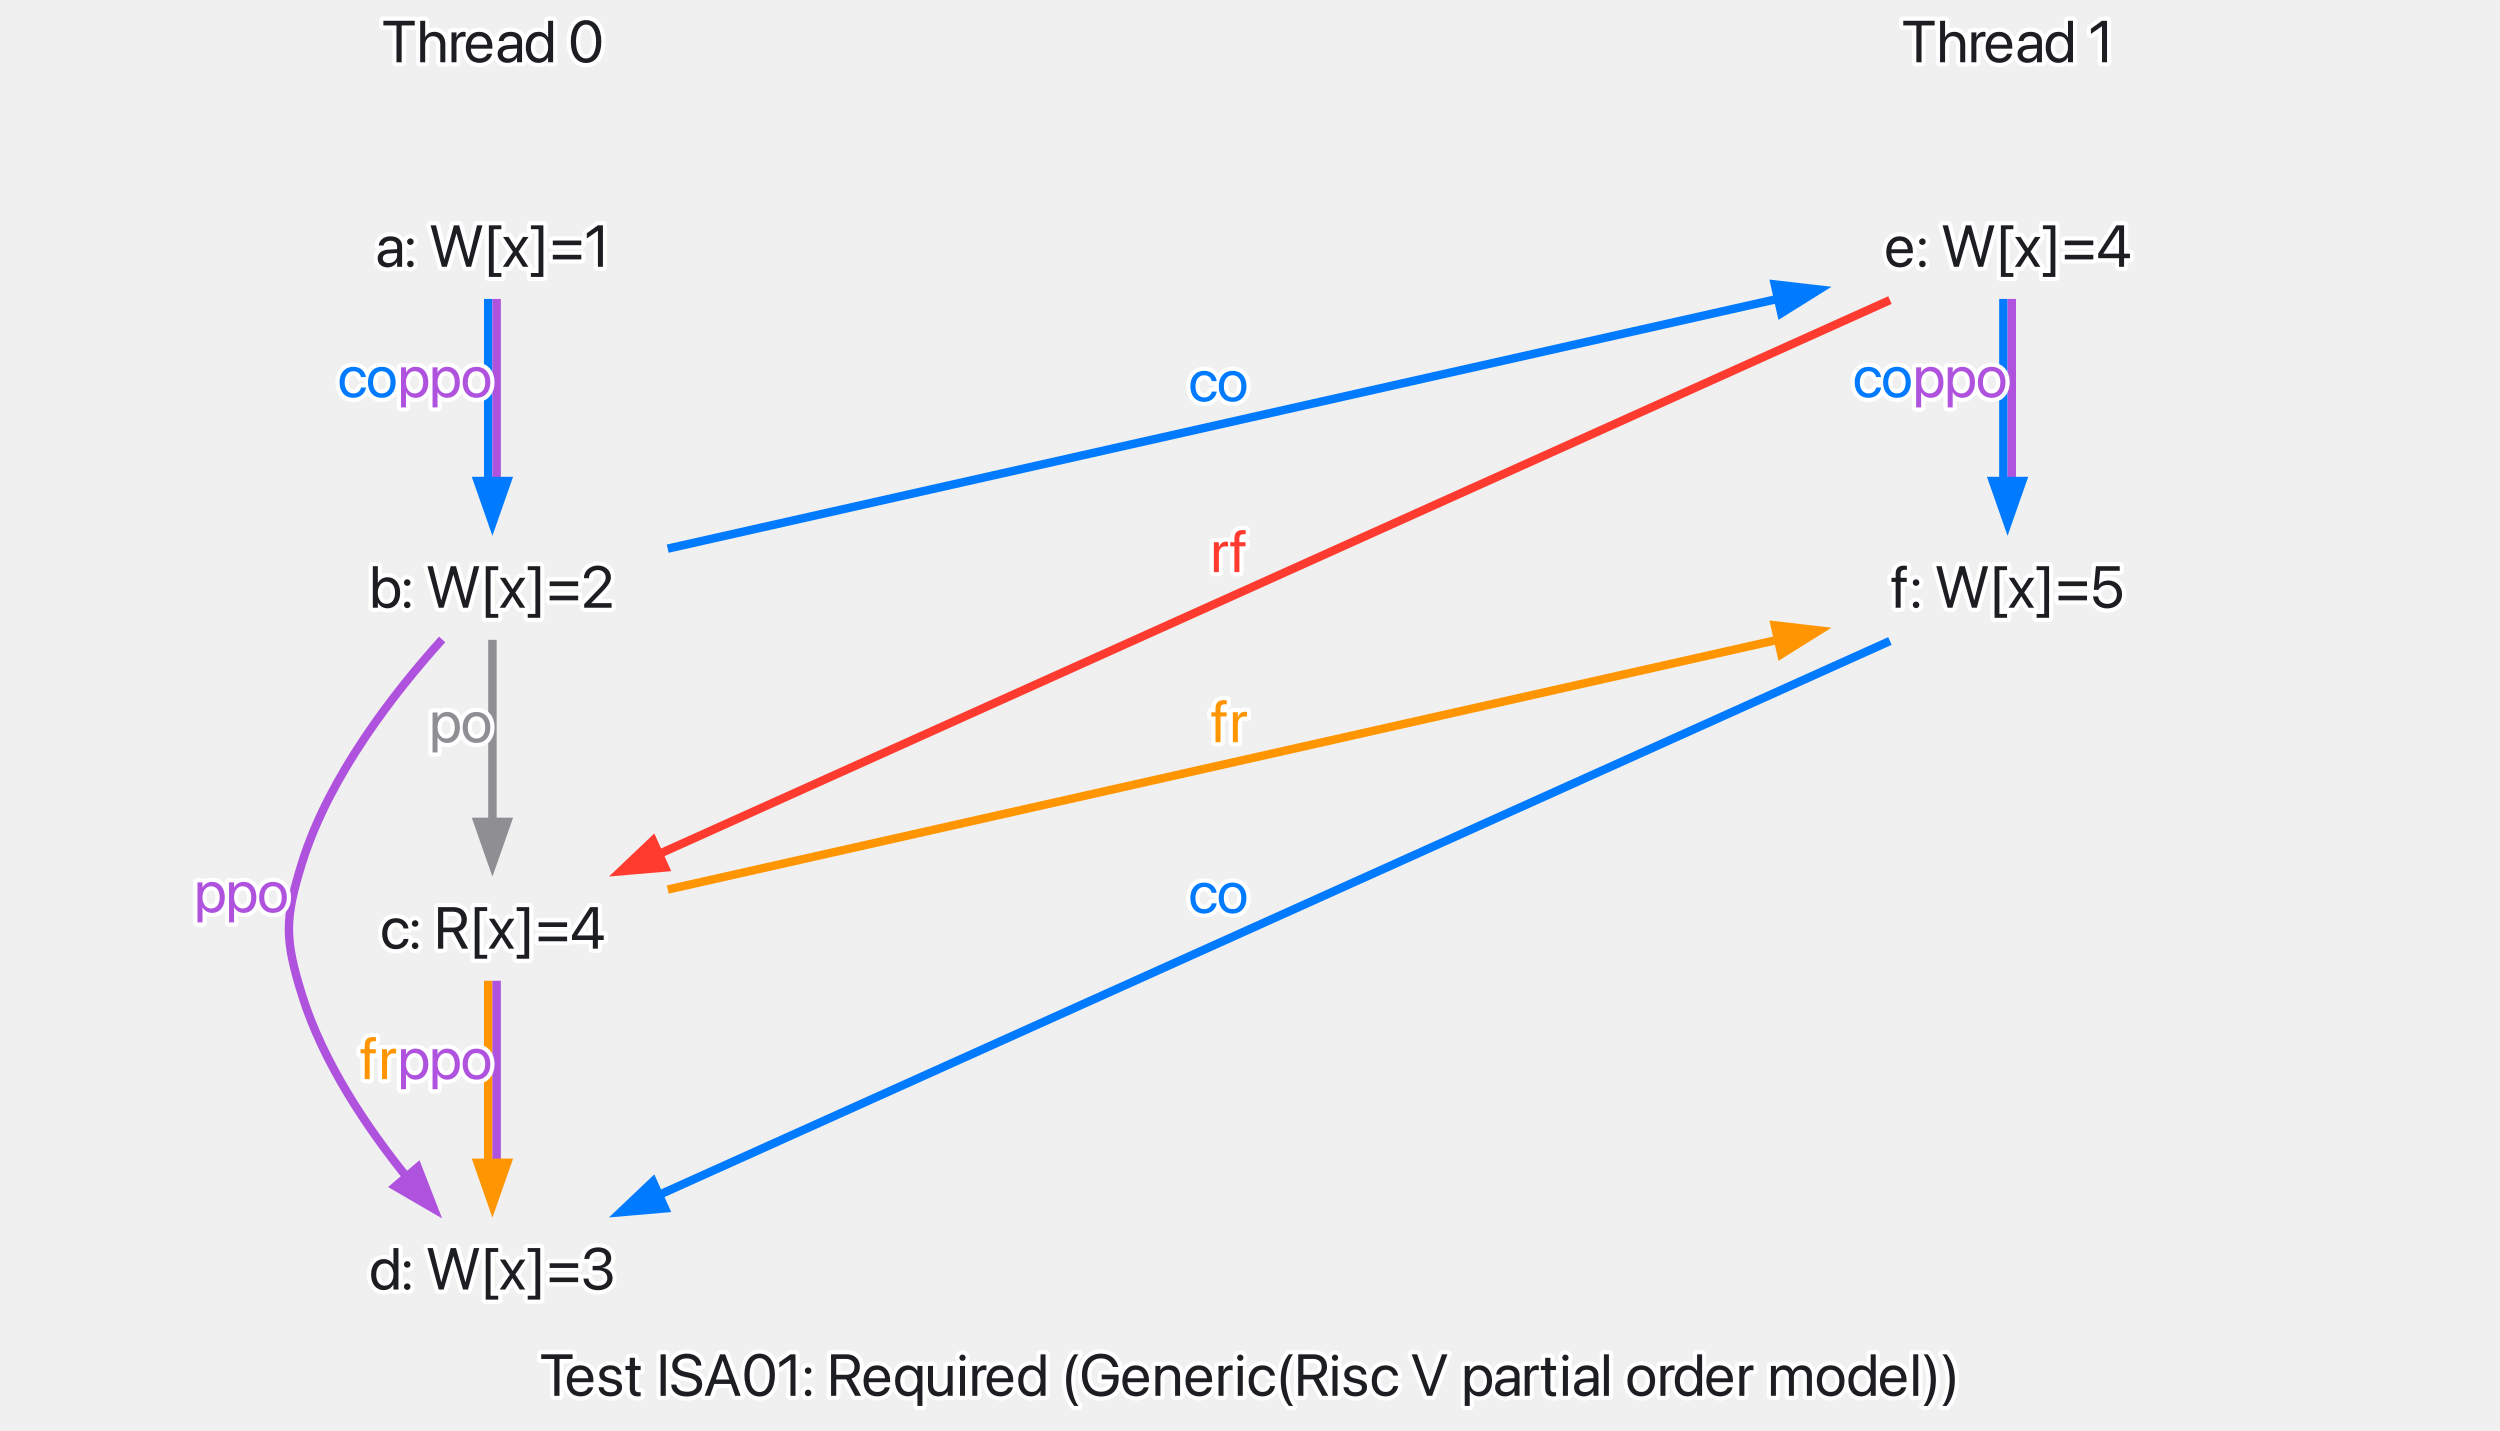
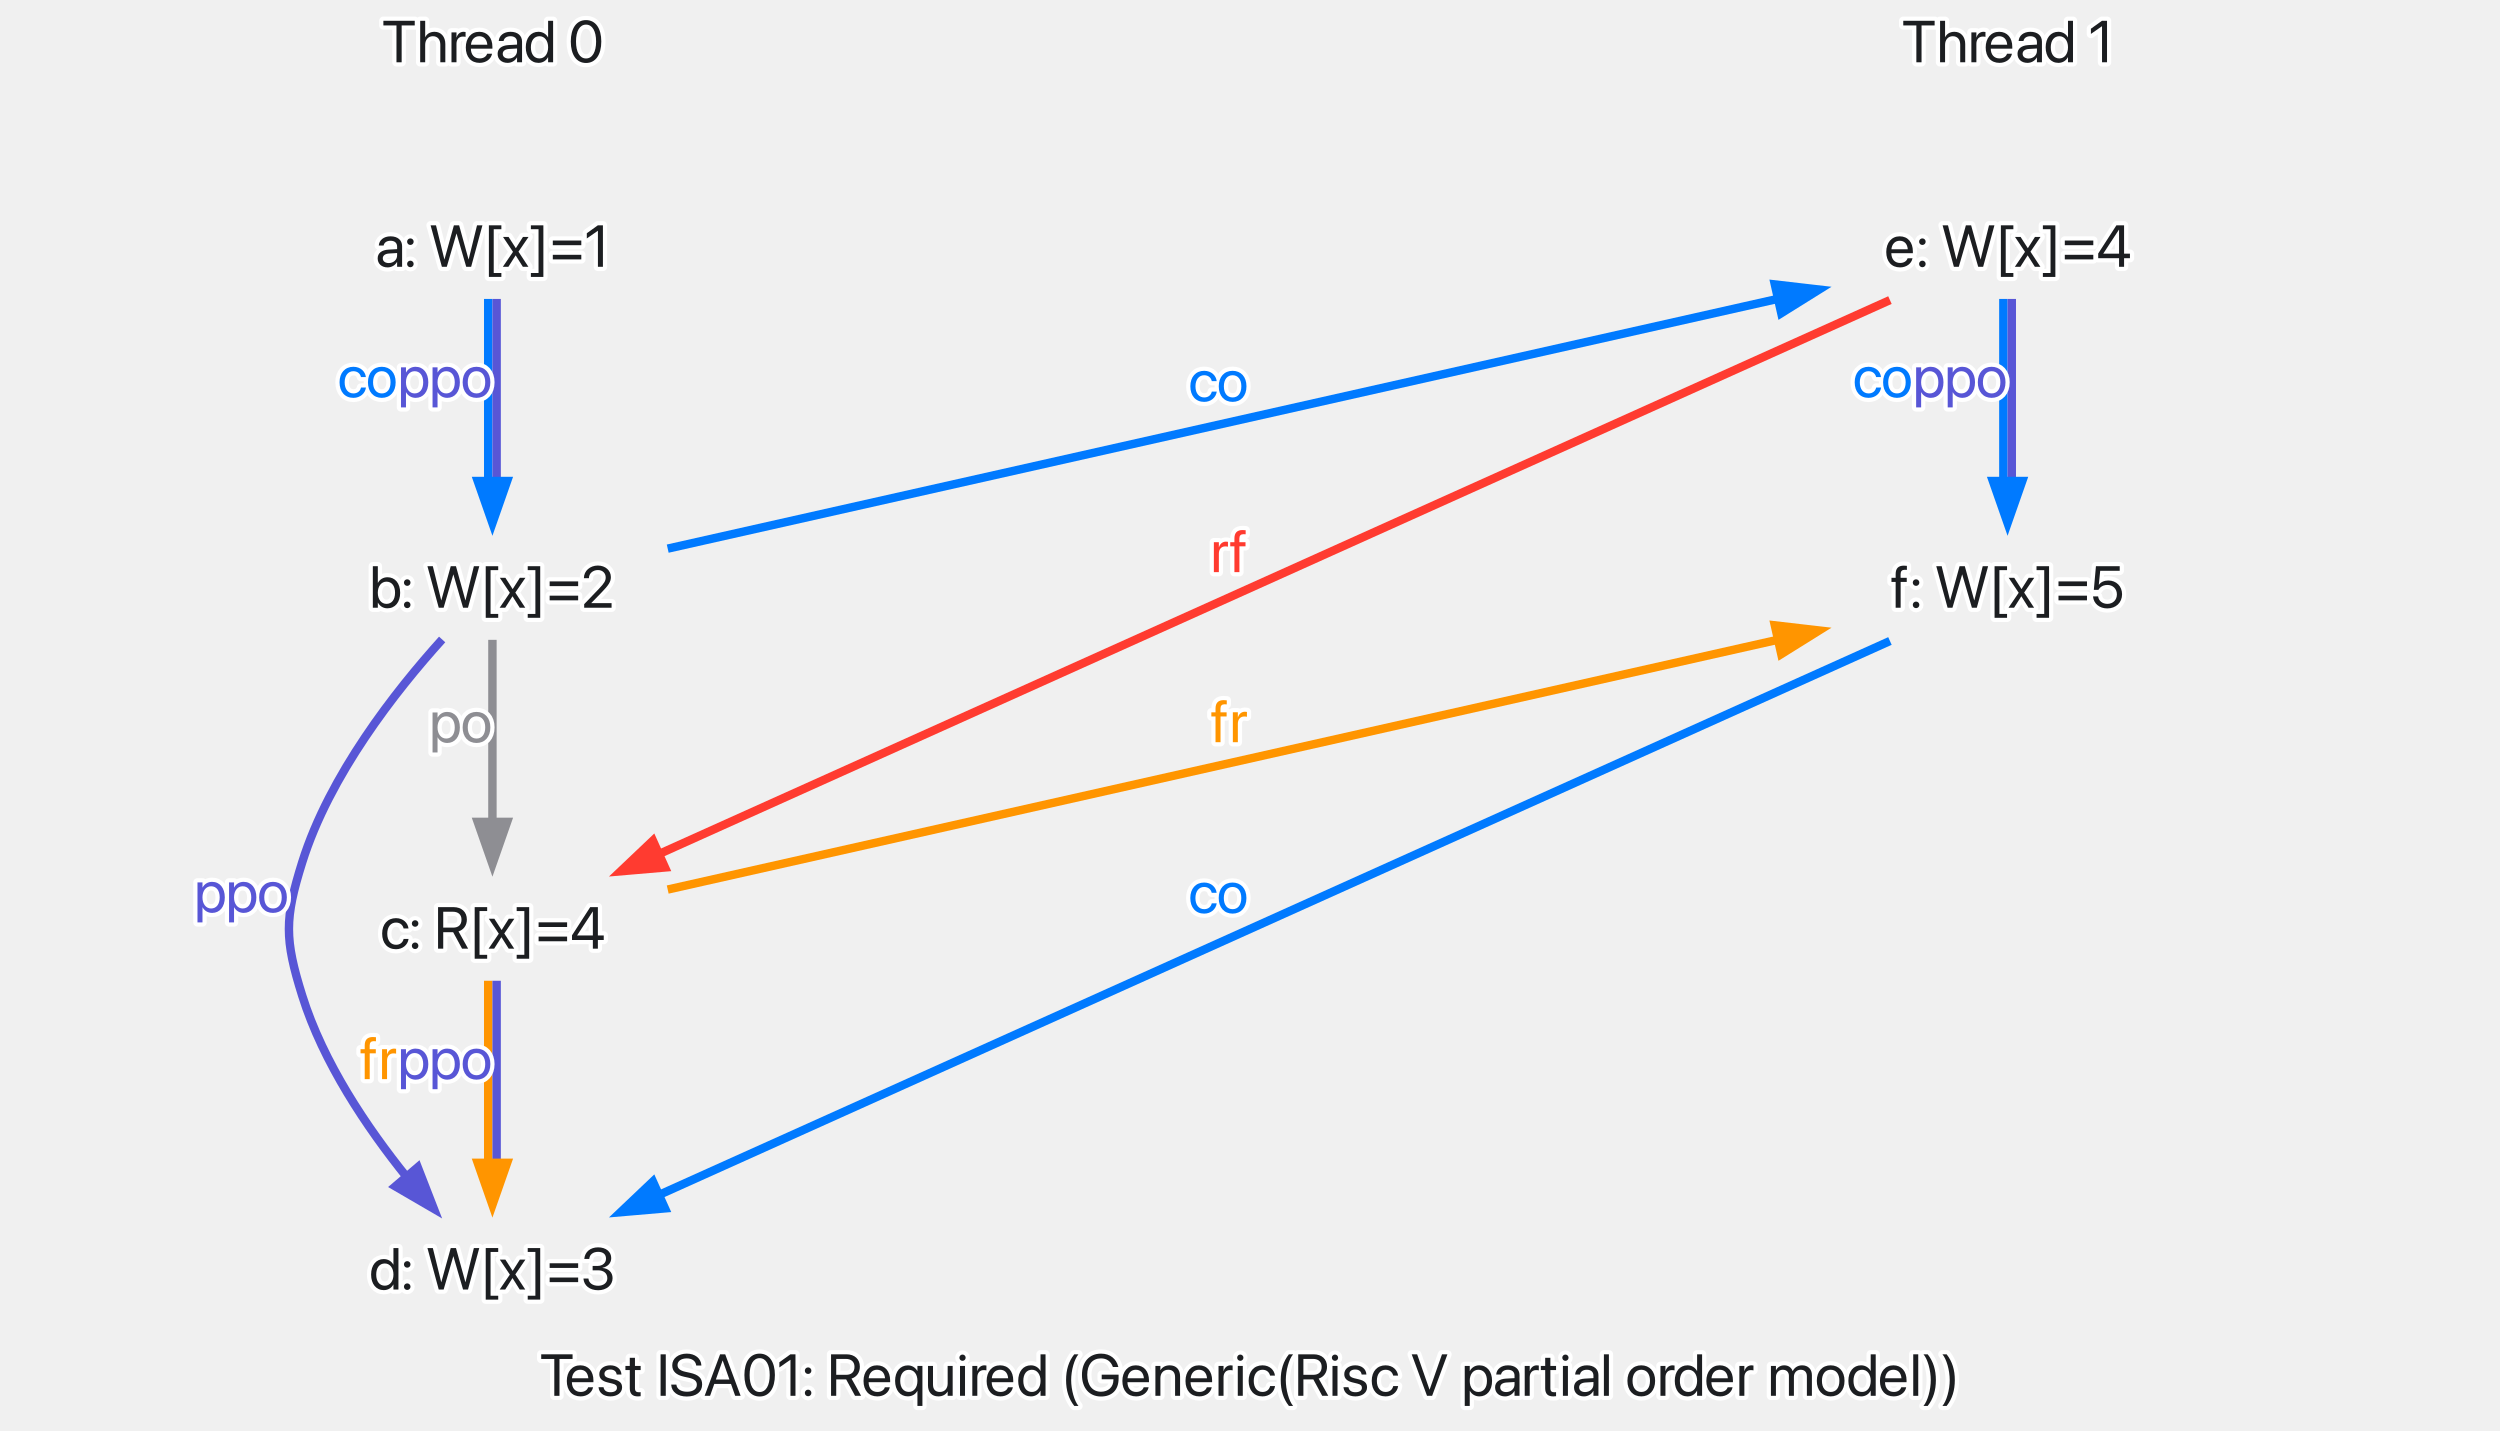
<svg xmlns="http://www.w3.org/2000/svg" xmlns:xlink="http://www.w3.org/1999/xlink" width="594" height="340">
  <defs>
    <path id="c" d="M3.453 0h1.23v-8.758h3.11v-1.105H.343v1.105h3.11Zm0 0" />
    <path id="d" d="M3.7.137c1.55 0 2.714-.93 2.945-2.106l.015-.07H5.488l-.02.062c-.202.61-.84 1.059-1.741 1.059-1.266 0-2.07-.852-2.098-2.316h5.117v-.438c0-2.133-1.18-3.574-3.121-3.574s-3.2 1.512-3.2 3.71v.009C.426-1.293 1.657.137 3.7.137m-.083-6.332c1.04 0 1.805.652 1.922 2.03H1.65c.128-1.323.937-2.03 1.968-2.03m0 0" />
    <path id="e" d="M3.297.137c1.586 0 2.762-.875 2.762-2.121v-.004c0-1.012-.52-1.582-1.957-1.93l-1.13-.273c-.784-.192-1.105-.528-1.105-1.012v-.008c0-.629.531-1.043 1.395-1.043.883 0 1.406.457 1.504 1.149l.007.046h1.133l-.008-.09C5.813-6.335 4.82-7.245 3.262-7.245c-1.54 0-2.614.867-2.614 2.09v.008c0 1.027.653 1.648 1.993 1.968l1.125.274c.808.199 1.074.484 1.074 1v.004c0 .644-.574 1.047-1.54 1.047-.968 0-1.495-.418-1.64-1.13l-.012-.066H.457l.008.063C.609-.718 1.62.137 3.297.137m0 0" />
    <path id="f" d="M3.082.137c.234 0 .488-.028.637-.047v-.965c-.102.008-.239.027-.383.027-.637 0-.969-.21-.969-.972v-4.305H3.72v-.984H2.367v-1.922h-1.23v1.922H.097v.984h1.04v4.313c0 1.359.64 1.949 1.945 1.949m0 0" />
    <path id="h" d="M.957 0h1.23v-9.863H.958Zm0 0" />
    <path id="i" d="M4.184.164c2.257 0 3.644-1.11 3.644-2.86v-.003c0-1.504-.848-2.324-2.871-2.77l-1.094-.238c-1.285-.281-1.879-.79-1.879-1.594v-.008c0-.949.86-1.578 2.18-1.586 1.25 0 2.09.594 2.242 1.602l.012.094h1.23l-.003-.102c-.11-1.613-1.52-2.726-3.446-2.726-2.031 0-3.469 1.132-3.472 2.754v.007c0 1.442.902 2.309 2.828 2.735l1.093.238c1.356.3 1.922.785 1.922 1.652v.008c0 1.02-.894 1.66-2.316 1.66-1.43 0-2.387-.605-2.531-1.597l-.012-.098H.48l.003.098C.61-.883 2.051.164 4.184.164m0 0" />
    <path id="j" d="M.172 0h1.293l.996-2.824h3.973L7.43 0h1.293L5.059-9.863H3.844Zm4.266-8.387h.027L6.063-3.87H2.836Zm0 0" />
    <path id="k" d="M4.238.164c2.27 0 3.63-1.96 3.63-5.094v-.011c0-3.133-1.36-5.086-3.63-5.086S.621-8.074.621-4.941v.011C.621-1.797 1.97.164 4.238.164m0-1.074C2.734-.91 1.86-2.453 1.86-4.93v-.011c0-2.477.875-4.008 2.38-4.008 1.503 0 2.394 1.531 2.394 4.008v.011c0 2.477-.89 4.02-2.395 4.02m0 0" />
    <path id="l" d="M3.316 0h1.188v-9.863H3.3L.676-7.977v1.235L3.289-8.56h.027Zm0 0" />
    <path id="m" d="M1.504-5.195a.774.774 0 0 0 .781-.782.77.77 0 0 0-.781-.777.767.767 0 0 0-.777.777c0 .438.34.782.777.782m0 5.293a.774.774 0 0 0 .781-.782.774.774 0 0 0-.781-.78.77.77 0 0 0-.777.78c0 .438.34.782.777.782m0 0" />
    <path id="n" d="M.957 0h1.23v-3.902h2.36L6.66 0h1.442L5.816-4.094c1.23-.39 1.985-1.449 1.985-2.816v-.016c0-1.777-1.246-2.937-3.145-2.937H.957Zm1.23-4.992V-8.77h2.305c1.266 0 2.035.696 2.035 1.872v.015c0 1.207-.715 1.89-1.98 1.89Zm0 0" />
    <path id="o" d="M5.73 2.395h1.188V-7.11H5.73v1.203h-.027c-.437-.785-1.23-1.328-2.238-1.328C1.66-7.234.425-5.79.425-3.57v.007C.426-1.328 1.649.126 3.438.126c1.02 0 1.84-.5 2.266-1.281h.027ZM3.7-.93c-1.266 0-2.06-1.004-2.06-2.632v-.008c0-1.59.794-2.61 2.06-2.61 1.202 0 2.03 1.032 2.03 2.61v.007C5.73-1.968 4.91-.93 3.7-.93m0 0" />
    <path id="p" d="M3.2.137c1.081 0 1.804-.485 2.187-1.149h.027V0h1.191v-7.11h-1.19v4.184c0 1.211-.731 2.008-1.852 2.008-1.094 0-1.633-.633-1.633-1.789v-4.402H.738v4.613C.738-.875 1.641.137 3.2.137m0 0" />
    <path id="q" d="M1.441-8.312a.744.744 0 0 0 .746-.747.74.74 0 0 0-.746-.746.74.74 0 0 0-.742.746c0 .41.332.746.742.746M.848 0h1.191v-7.11H.848Zm0 0" />
    <path id="r" d="M.773 0h1.188v-4.39c0-1.079.601-1.723 1.527-1.723.285 0 .54.035.633.07v-1.156c-.094-.012-.273-.047-.476-.047-.801 0-1.415.52-1.657 1.34h-.027V-7.11H.773Zm0 0" />
    <path id="s" d="M3.445.137c1.02 0 1.813-.512 2.258-1.34h.027V0h1.188v-9.863H5.73v3.941h-.027c-.445-.82-1.273-1.324-2.277-1.324-1.785 0-3 1.441-3 3.684v.007c0 2.243 1.203 3.692 3.02 3.692M3.68-.918c-1.258 0-2.04-1.004-2.04-2.637v-.007c0-1.622.782-2.633 2.04-2.633 1.195 0 2.054 1.047 2.054 2.633v.007c0 1.594-.851 2.637-2.054 2.637m0 0" />
    <path id="t" d="M3.242 2.395h.996c-.984-1.145-1.73-3.852-1.73-6.133 0-2.285.746-4.985 1.73-6.125h-.996C1.906-8.168 1.301-6.172 1.301-3.738c0 2.433.605 4.441 1.941 6.133m0 0" />
    <path id="u" d="M5.094.164c2.633 0 4.183-1.578 4.183-4.246v-.938H5.266v1.082h2.78v.176c0 1.657-1.202 2.79-2.952 2.79-2.012 0-3.262-1.532-3.262-4.012v-.008c0-2.434 1.23-3.903 3.262-3.903 1.386 0 2.343.72 2.8 1.97l.028.073h1.293L9.18-6.98c-.457-1.743-1.817-3.047-4.086-3.047-2.754 0-4.52 1.953-4.52 5.035v.008C.574-1.84 2.34.164 5.094.164m0 0" />
    <path id="v" d="M.773 0h1.188v-4.184c0-1.21.734-2.011 1.855-2.011 1.094 0 1.633.636 1.633 1.793V0h1.188v-4.613c0-1.621-.903-2.633-2.461-2.633-1.078 0-1.805.484-2.188 1.148h-.027v-1.011H.773Zm0 0" />
    <path id="w" d="M3.719.137c1.605 0 2.777-1.047 2.969-2.399l.003-.05H5.523l-.011.054c-.2.793-.82 1.34-1.793 1.34-1.23 0-2.078-.977-2.078-2.629v-.008c0-1.613.828-2.64 2.066-2.64 1.043 0 1.617.629 1.797 1.34l.012.054H6.68l-.008-.054C6.523-6.07 5.477-7.246 3.707-7.246 1.73-7.246.426-5.812.426-3.57v.007c0 2.262 1.277 3.7 3.293 3.7m0 0" />
    <path id="x" d="M3.809 0h1.214L8.66-9.863H7.371L4.43-1.477h-.028L1.465-9.863H.172Zm0 0" />
    <path id="y" d="M.773 2.395h1.188v-3.586h.027C2.434-.371 3.262.137 4.266.137c1.785 0 3-1.442 3-3.684v-.008c0-2.242-1.203-3.691-3.02-3.691-1.02 0-1.812.512-2.258 1.34h-.027V-7.11H.773ZM4.012-.918c-1.196 0-2.055-1.043-2.055-2.629v-.008c0-1.593.852-2.64 2.055-2.64 1.258 0 2.039 1.008 2.039 2.64v.008c0 1.617-.781 2.629-2.04 2.629m0 0" />
    <path id="z" d="M2.852.137c.949 0 1.804-.512 2.222-1.293h.028V0h1.187v-4.914c0-1.422-1.05-2.332-2.734-2.332-1.676 0-2.692.941-2.797 2.113l-.004.074h1.148l.012-.062c.137-.637.711-1.074 1.629-1.074.988 0 1.559.527 1.559 1.394v.598l-2.04.113C1.43-3.992.485-3.234.485-2.023v.011c0 1.293.954 2.149 2.368 2.149M1.703-2.012v-.011c0-.664.547-1.086 1.496-1.141l1.903-.117v.582c0 1.031-.864 1.804-1.985 1.804-.855 0-1.414-.433-1.414-1.117m0 0" />
    <path id="A" d="M.836 0h1.187v-9.863H.836Zm0 0" />
    <path id="B" d="M3.719.137c1.96 0 3.289-1.422 3.289-3.692v-.015c0-2.27-1.332-3.676-3.297-3.676C1.75-7.246.426-5.832.426-3.57v.015C.426-1.293 1.742.137 3.719.137m.008-1.055c-1.258 0-2.086-.96-2.086-2.637v-.015c0-1.66.836-2.625 2.07-2.625 1.258 0 2.078.957 2.078 2.625v.015c0 1.668-.812 2.637-2.062 2.637m0 0" />
    <path id="C" d="M.773 0h1.188v-4.457c0-.992.684-1.738 1.629-1.738.883 0 1.457.57 1.457 1.43V0h1.187v-4.52c0-.968.664-1.675 1.606-1.675.937 0 1.476.582 1.476 1.558V0h1.192v-4.91c0-1.414-.91-2.336-2.317-2.336-1 0-1.832.512-2.23 1.367h-.027c-.309-.867-1.024-1.367-1.997-1.367-.914 0-1.624.473-1.949 1.176h-.027v-1.04H.773Zm0 0" />
    <path id="D" d="M1.273 2.395c1.332-1.692 1.942-3.7 1.942-6.133 0-2.434-.61-4.43-1.942-6.125h-1c.985 1.14 1.73 3.84 1.73 6.125 0 2.281-.745 4.988-1.73 6.133Zm0 0" />
    <path id="E" d="M.836 0h1.187v-4.148c0-1.211.73-2.047 1.832-2.047 1.11 0 1.766.761 1.766 2.047V0H6.81v-4.355c0-1.723-1.032-2.891-2.543-2.891-1.059 0-1.832.473-2.215 1.27h-.028v-3.887H.836Zm0 0" />
    <path id="F" d="M2.996 0h1.16l2.297-7.902h.027L8.777 0h1.164l2.684-9.863H11.34L9.352-1.766h-.028L7.09-9.863H5.844L3.609-1.766h-.027L1.594-9.863H.309Zm0 0" />
    <path id="G" d="M1.41 2.395h2.965v-.926H2.559V-8.934h1.816v-.93H1.41Zm0 0" />
    <path id="H" d="M.219 0h1.32l1.715-2.707h.027L4.984 0h1.32L3.938-3.602l2.399-3.507H5.012L3.324-4.445h-.027L1.586-7.11H.262L2.64-3.555Zm0 0" />
    <path id="I" d="M3.105 2.395V-9.863H.137v.93h1.82V1.468H.137v.926Zm0 0" />
    <path id="J" d="M.848-5.14h6.77v-1.11H.847Zm0 3.382h6.77v-1.105H.847Zm0 0" />
    <path id="K" d="M4.309.137c1.816 0 3.02-1.45 3.02-3.692v-.007c0-2.243-1.216-3.684-3-3.684-1.005 0-1.833.504-2.278 1.324h-.028v-3.941H.836V0h1.187v-1.203h.028c.445.828 1.238 1.34 2.258 1.34M4.074-.918c-1.203 0-2.058-1.043-2.058-2.637v-.007c0-1.586.863-2.633 2.058-2.633 1.258 0 2.04 1.011 2.04 2.633v.007c0 1.633-.782 2.637-2.04 2.637m0 0" />
    <path id="L" d="M.8 0H7.31v-1.094h-4.82v-.027l2.343-2.406C6.645-5.38 7.145-6.195 7.145-7.273v-.016c0-1.543-1.305-2.738-3.09-2.738-1.84 0-3.317 1.261-3.317 2.972v.04H1.93v-.032c0-1.062.914-1.91 2.144-1.91 1.074 0 1.832.727 1.84 1.73v.016c0 .82-.309 1.352-1.64 2.738L.8-.848Zm0 0" />
    <path id="M" d="M5.488 0H6.68v-2.05h1.394v-1.083H6.68v-6.73H4.86L.534-3.164v1.113h4.953ZM1.75-3.133v-.027l3.7-5.652h.038v5.68Zm0 0" />
    <path id="N" d="M4.121.164c1.977 0 3.426-1.219 3.426-2.863v-.016c0-1.402-.977-2.297-2.414-2.418v-.027c1.23-.262 2.094-1.094 2.094-2.313v-.011c0-1.5-1.239-2.543-3.118-2.543-1.847 0-3.117 1.07-3.273 2.68l-.008.066h1.184l.004-.067c.105-1 .93-1.613 2.093-1.613 1.204 0 1.88.594 1.88 1.625v.016c0 .984-.821 1.707-1.997 1.707H2.81v1.039h1.238c1.383 0 2.25.676 2.25 1.886v.016c0 1.043-.883 1.77-2.176 1.77-1.312 0-2.2-.672-2.3-1.641l-.008-.07H.629l.008.082C.766-.973 2.086.164 4.12.164m0 0" />
    <path id="O" d="M1.156 0h1.188v-6.125h1.449v-.984H2.332v-.868c0-.707.328-1.039.984-1.039.184 0 .368.004.512.028v-.965A5 5 0 0 0 3.105-10c-1.312 0-1.949.648-1.949 2.016v.875H.164v.984h.992Zm0 0" />
    <path id="P" d="M4.191.164C6.242.164 7.7-1.219 7.703-3.19v-.016c0-1.895-1.367-3.266-3.258-3.266-.957 0-1.777.356-2.242 1.016h-.027l.332-3.313h4.637v-1.093H1.496L.992-4.238h1.086c.129-.227.29-.418.465-.582.437-.395 1.012-.594 1.684-.594 1.304 0 2.242.93 2.246 2.226v.016c0 1.324-.93 2.254-2.27 2.254-1.18 0-2.055-.742-2.18-1.723l-.007-.054H.809l.003.078C.958-1.012 2.306.164 4.193.164m0 0" />
  </defs>
  <path fill="none" stroke="#007AFF" stroke-miterlimit="10" stroke-width="2" d="M116 71.027v43.633" />
-   <path fill="none" stroke="#AF52DE" stroke-miterlimit="10" stroke-width="2" d="M118 71.027v43.633" />
+   <path fill="none" stroke="#5856D6" stroke-miterlimit="10" stroke-width="2" d="M118 71.027v43.633" />
  <path fill="#007AFF" stroke="#007AFF" stroke-miterlimit="10" stroke-width="2" d="m120.5 114.281-3.5 10-3.5-10Zm0 0" />
  <path fill="none" stroke="#8E8E93" stroke-miterlimit="10" stroke-width="2" d="M117 152.027v43.633" />
  <path fill="#8E8E93" stroke="#8E8E93" stroke-miterlimit="10" stroke-width="2" d="m120.5 195.281-3.5 10-3.5-10Zm0 0" />
-   <path fill="none" stroke="#AF52DE" stroke-miterlimit="10" stroke-width="2" d="M105.055 151.938c-11.063 12.238-26.758 32.199-33.254 52.96-4.2 13.426-4.2 18.227 0 31.653 4.972 15.898 15.34 31.324 24.89 43.172" />
-   <path fill="#AF52DE" stroke="#AF52DE" stroke-miterlimit="10" stroke-width="2" d="m99.254 277.336 3.836 9.875-9.16-5.328Zm0 0" />
+   <path fill="none" stroke="#5856D6" stroke-miterlimit="10" stroke-width="2" d="M105.055 151.938c-11.063 12.238-26.758 32.199-33.254 52.96-4.2 13.426-4.2 18.227 0 31.653 4.972 15.898 15.34 31.324 24.89 43.172" />
+   <path fill="#5856D6" stroke="#5856D6" stroke-miterlimit="10" stroke-width="2" d="m99.254 277.336 3.836 9.875-9.16-5.328Zm0 0" />
  <path fill="none" stroke="#007AFF" stroke-miterlimit="10" stroke-width="2" d="M158.648 130.355C223.95 115.66 350.422 87.203 422.754 70.93" />
  <path fill="#007AFF" stroke="#007AFF" stroke-miterlimit="10" stroke-width="2" d="m421.695 67.582 10.524 1.219-8.989 5.61Zm0 0" />
  <path fill="none" stroke="#FF9500" stroke-miterlimit="10" stroke-width="2" d="M116 233.027v43.633" />
-   <path fill="none" stroke="#AF52DE" stroke-miterlimit="10" stroke-width="2" d="M118 233.027v43.633" />
+   <path fill="none" stroke="#5856D6" stroke-miterlimit="10" stroke-width="2" d="M118 233.027v43.633" />
  <path fill="#FF9500" stroke="#FF9500" stroke-miterlimit="10" stroke-width="2" d="m120.5 276.281-3.5 10-3.5-10Zm0 0" />
  <path fill="none" stroke="#FF9500" stroke-miterlimit="10" stroke-width="2" d="M158.648 211.355c65.301-14.695 191.774-43.152 264.106-59.425" />
  <path fill="#FF9500" stroke="#FF9500" stroke-miterlimit="10" stroke-width="2" d="m421.695 148.582 10.524 1.219-8.989 5.61Zm0 0" />
  <path fill="none" stroke="#FF3B30" stroke-miterlimit="10" stroke-width="2" d="M449.05 71.3 156.564 202.923" />
  <path fill="#FF3B30" stroke="#FF3B30" stroke-miterlimit="10" stroke-width="2" d="m158 206.113-10.555.91 7.684-7.293Zm0 0" />
  <path fill="none" stroke="#007AFF" stroke-miterlimit="10" stroke-width="2" d="M476 71.027v43.633" />
-   <path fill="none" stroke="#AF52DE" stroke-miterlimit="10" stroke-width="2" d="M478 71.027v43.633" />
+   <path fill="none" stroke="#5856D6" stroke-miterlimit="10" stroke-width="2" d="M478 71.027v43.633" />
  <path fill="#007AFF" stroke="#007AFF" stroke-miterlimit="10" stroke-width="2" d="m480.5 114.281-3.5 10-3.5-10Zm0 0" />
  <path fill="none" stroke="#007AFF" stroke-miterlimit="10" stroke-width="2" d="M449.05 152.3 156.564 283.923" />
  <path fill="#007AFF" stroke="#007AFF" stroke-miterlimit="10" stroke-width="2" d="m158 287.113-10.555.91 7.684-7.293Zm0 0" />
  <g fill="none" stroke="#FFF" stroke-linecap="round" stroke-linejoin="round" stroke-width="2">
    <use xlink:href="#c" x="128.25" y="331.648" />
    <use xlink:href="#d" x="134.25" y="331.648" />
    <use xlink:href="#e" x="141.75" y="331.648" />
    <use xlink:href="#f" x="148.5" y="331.648" />
    <use xlink:href="#g" x="153" y="331.648" />
    <use xlink:href="#h" x="156" y="331.648" />
    <use xlink:href="#i" x="159" y="331.648" />
    <use xlink:href="#j" x="167.25" y="331.648" />
    <use xlink:href="#k" x="176.25" y="331.648" />
    <use xlink:href="#l" x="184.5" y="331.648" />
    <use xlink:href="#m" x="190.5" y="331.648" />
    <use xlink:href="#g" x="193.5" y="331.648" />
    <use xlink:href="#n" x="196.5" y="331.648" />
    <use xlink:href="#d" x="204.75" y="331.648" />
    <use xlink:href="#o" x="212.25" y="331.648" />
    <use xlink:href="#p" x="219.75" y="331.648" />
    <use xlink:href="#q" x="227.25" y="331.648" />
    <use xlink:href="#r" x="230.25" y="331.648" />
    <use xlink:href="#d" x="234" y="331.648" />
    <use xlink:href="#s" x="241.5" y="331.648" />
    <use xlink:href="#g" x="249" y="331.648" />
    <use xlink:href="#t" x="252" y="331.648" />
    <use xlink:href="#u" x="256.5" y="331.648" />
    <use xlink:href="#d" x="266.25" y="331.648" />
    <use xlink:href="#v" x="273.75" y="331.648" />
    <use xlink:href="#d" x="281.25" y="331.648" />
    <use xlink:href="#r" x="288.75" y="331.648" />
    <use xlink:href="#q" x="293.25" y="331.648" />
    <use xlink:href="#w" x="296.25" y="331.648" />
    <use xlink:href="#t" x="303" y="331.648" />
    <use xlink:href="#n" x="307.5" y="331.648" />
    <use xlink:href="#q" x="315.75" y="331.648" />
    <use xlink:href="#e" x="318.75" y="331.648" />
    <use xlink:href="#w" x="325.5" y="331.648" />
    <use xlink:href="#g" x="332.25" y="331.648" />
    <use xlink:href="#x" x="335.25" y="331.648" />
    <use xlink:href="#g" x="344.25" y="331.648" />
    <use xlink:href="#y" x="347.25" y="331.648" />
    <use xlink:href="#z" x="354.75" y="331.648" />
    <use xlink:href="#r" x="361.5" y="331.648" />
    <use xlink:href="#f" x="366" y="331.648" />
    <use xlink:href="#q" x="370.5" y="331.648" />
    <use xlink:href="#z" x="373.5" y="331.648" />
    <use xlink:href="#A" x="380.25" y="331.648" />
    <use xlink:href="#g" x="383.25" y="331.648" />
    <use xlink:href="#B" x="386.25" y="331.648" />
    <use xlink:href="#r" x="393.75" y="331.648" />
    <use xlink:href="#s" x="397.5" y="331.648" />
    <use xlink:href="#d" x="405" y="331.648" />
    <use xlink:href="#r" x="412.5" y="331.648" />
    <use xlink:href="#g" x="417" y="331.648" />
    <use xlink:href="#C" x="420" y="331.648" />
    <use xlink:href="#B" x="431.25" y="331.648" />
    <use xlink:href="#s" x="438.75" y="331.648" />
    <use xlink:href="#d" x="446.25" y="331.648" />
    <use xlink:href="#A" x="453.75" y="331.648" />
    <use xlink:href="#D" x="456.75" y="331.648" />
    <use xlink:href="#D" x="461.25" y="331.648" />
  </g>
  <g fill="#1C1E21">
    <use xlink:href="#c" x="128.25" y="331.648" />
    <use xlink:href="#d" x="134.25" y="331.648" />
    <use xlink:href="#e" x="141.75" y="331.648" />
    <use xlink:href="#f" x="148.5" y="331.648" />
    <use xlink:href="#g" x="153" y="331.648" />
    <use xlink:href="#h" x="156" y="331.648" />
    <use xlink:href="#i" x="159" y="331.648" />
    <use xlink:href="#j" x="167.25" y="331.648" />
    <use xlink:href="#k" x="176.25" y="331.648" />
    <use xlink:href="#l" x="184.5" y="331.648" />
    <use xlink:href="#m" x="190.5" y="331.648" />
    <use xlink:href="#g" x="193.5" y="331.648" />
    <use xlink:href="#n" x="196.5" y="331.648" />
    <use xlink:href="#d" x="204.75" y="331.648" />
    <use xlink:href="#o" x="212.25" y="331.648" />
    <use xlink:href="#p" x="219.75" y="331.648" />
    <use xlink:href="#q" x="227.25" y="331.648" />
    <use xlink:href="#r" x="230.25" y="331.648" />
    <use xlink:href="#d" x="234" y="331.648" />
    <use xlink:href="#s" x="241.5" y="331.648" />
    <use xlink:href="#g" x="249" y="331.648" />
    <use xlink:href="#t" x="252" y="331.648" />
    <use xlink:href="#u" x="256.5" y="331.648" />
    <use xlink:href="#d" x="266.25" y="331.648" />
    <use xlink:href="#v" x="273.75" y="331.648" />
    <use xlink:href="#d" x="281.25" y="331.648" />
    <use xlink:href="#r" x="288.75" y="331.648" />
    <use xlink:href="#q" x="293.25" y="331.648" />
    <use xlink:href="#w" x="296.25" y="331.648" />
    <use xlink:href="#t" x="303" y="331.648" />
    <use xlink:href="#n" x="307.5" y="331.648" />
    <use xlink:href="#q" x="315.75" y="331.648" />
    <use xlink:href="#e" x="318.75" y="331.648" />
    <use xlink:href="#w" x="325.5" y="331.648" />
    <use xlink:href="#g" x="332.25" y="331.648" />
    <use xlink:href="#x" x="335.25" y="331.648" />
    <use xlink:href="#g" x="344.25" y="331.648" />
    <use xlink:href="#y" x="347.25" y="331.648" />
    <use xlink:href="#z" x="354.75" y="331.648" />
    <use xlink:href="#r" x="361.5" y="331.648" />
    <use xlink:href="#f" x="366" y="331.648" />
    <use xlink:href="#q" x="370.5" y="331.648" />
    <use xlink:href="#z" x="373.5" y="331.648" />
    <use xlink:href="#A" x="380.25" y="331.648" />
    <use xlink:href="#g" x="383.25" y="331.648" />
    <use xlink:href="#B" x="386.25" y="331.648" />
    <use xlink:href="#r" x="393.75" y="331.648" />
    <use xlink:href="#s" x="397.5" y="331.648" />
    <use xlink:href="#d" x="405" y="331.648" />
    <use xlink:href="#r" x="412.5" y="331.648" />
    <use xlink:href="#g" x="417" y="331.648" />
    <use xlink:href="#C" x="420" y="331.648" />
    <use xlink:href="#B" x="431.25" y="331.648" />
    <use xlink:href="#s" x="438.75" y="331.648" />
    <use xlink:href="#d" x="446.25" y="331.648" />
    <use xlink:href="#A" x="453.75" y="331.648" />
    <use xlink:href="#D" x="456.75" y="331.648" />
    <use xlink:href="#D" x="461.25" y="331.648" />
  </g>
  <g fill="none" stroke="#FFF" stroke-linecap="round" stroke-linejoin="round" stroke-width="2">
    <use xlink:href="#c" x="90.75" y="14.801" />
    <use xlink:href="#E" x="99" y="14.801" />
    <use xlink:href="#r" x="106.5" y="14.801" />
    <use xlink:href="#d" x="110.25" y="14.801" />
    <use xlink:href="#z" x="117.75" y="14.801" />
    <use xlink:href="#s" x="124.5" y="14.801" />
    <use xlink:href="#g" x="132" y="14.801" />
    <use xlink:href="#k" x="135" y="14.801" />
  </g>
  <g fill="#1C1E21">
    <use xlink:href="#c" x="90.75" y="14.801" />
    <use xlink:href="#E" x="99" y="14.801" />
    <use xlink:href="#r" x="106.5" y="14.801" />
    <use xlink:href="#d" x="110.25" y="14.801" />
    <use xlink:href="#z" x="117.75" y="14.801" />
    <use xlink:href="#s" x="124.5" y="14.801" />
    <use xlink:href="#g" x="132" y="14.801" />
    <use xlink:href="#k" x="135" y="14.801" />
  </g>
  <g fill="none" stroke="#FFF" stroke-linecap="round" stroke-linejoin="round" stroke-width="2">
    <use xlink:href="#z" x="89.25" y="63.398" />
    <use xlink:href="#m" x="96" y="63.398" />
    <use xlink:href="#g" x="99" y="63.398" />
    <use xlink:href="#F" x="102" y="63.398" />
    <use xlink:href="#G" x="114.75" y="63.398" />
    <use xlink:href="#H" x="119.25" y="63.398" />
    <use xlink:href="#I" x="126" y="63.398" />
    <use xlink:href="#J" x="130.5" y="63.398" />
    <use xlink:href="#l" x="138.75" y="63.398" />
  </g>
  <g fill="#1C1E21">
    <use xlink:href="#z" x="89.25" y="63.398" />
    <use xlink:href="#m" x="96" y="63.398" />
    <use xlink:href="#g" x="99" y="63.398" />
    <use xlink:href="#F" x="102" y="63.398" />
    <use xlink:href="#G" x="114.75" y="63.398" />
    <use xlink:href="#H" x="119.25" y="63.398" />
    <use xlink:href="#I" x="126" y="63.398" />
    <use xlink:href="#J" x="130.5" y="63.398" />
    <use xlink:href="#l" x="138.75" y="63.398" />
  </g>
  <g fill="none" stroke="#FFF" stroke-linecap="round" stroke-linejoin="round" stroke-width="2">
    <use xlink:href="#K" x="87.75" y="144.398" />
    <use xlink:href="#m" x="95.25" y="144.398" />
    <use xlink:href="#g" x="98.25" y="144.398" />
    <use xlink:href="#F" x="101.25" y="144.398" />
    <use xlink:href="#G" x="114" y="144.398" />
    <use xlink:href="#H" x="118.5" y="144.398" />
    <use xlink:href="#I" x="125.25" y="144.398" />
    <use xlink:href="#J" x="129.75" y="144.398" />
    <use xlink:href="#L" x="138" y="144.398" />
  </g>
  <g fill="#1C1E21">
    <use xlink:href="#K" x="87.75" y="144.398" />
    <use xlink:href="#m" x="95.25" y="144.398" />
    <use xlink:href="#g" x="98.25" y="144.398" />
    <use xlink:href="#F" x="101.25" y="144.398" />
    <use xlink:href="#G" x="114" y="144.398" />
    <use xlink:href="#H" x="118.5" y="144.398" />
    <use xlink:href="#I" x="125.25" y="144.398" />
    <use xlink:href="#J" x="129.75" y="144.398" />
    <use xlink:href="#L" x="138" y="144.398" />
  </g>
  <g fill="none" stroke="#FFF" stroke-linecap="round" stroke-linejoin="round" stroke-width="2">
    <use xlink:href="#w" x="80.25" y="94.395" />
    <use xlink:href="#B" x="87" y="94.395" />
  </g>
  <g fill="#007AFF">
    <use xlink:href="#w" x="80.25" y="94.395" />
    <use xlink:href="#B" x="87" y="94.395" />
  </g>
  <g fill="none" stroke="#FFF" stroke-linecap="round" stroke-linejoin="round" stroke-width="2">
    <use xlink:href="#y" x="94.5" y="94.395" />
    <use xlink:href="#y" x="102" y="94.395" />
    <use xlink:href="#B" x="109.5" y="94.395" />
  </g>
-   <g fill="#AF52DE">
+   <g fill="#5856D6">
    <use xlink:href="#y" x="94.5" y="94.395" />
    <use xlink:href="#y" x="102" y="94.395" />
    <use xlink:href="#B" x="109.5" y="94.395" />
  </g>
  <g fill="none" stroke="#FFF" stroke-linecap="round" stroke-linejoin="round" stroke-width="2">
    <use xlink:href="#w" x="90.375" y="225.398" />
    <use xlink:href="#m" x="97.125" y="225.398" />
    <use xlink:href="#g" x="100.125" y="225.398" />
    <use xlink:href="#n" x="103.125" y="225.398" />
    <use xlink:href="#G" x="111.375" y="225.398" />
    <use xlink:href="#H" x="115.875" y="225.398" />
    <use xlink:href="#I" x="122.625" y="225.398" />
    <use xlink:href="#J" x="127.125" y="225.398" />
    <use xlink:href="#M" x="135.375" y="225.398" />
  </g>
  <g fill="#1C1E21">
    <use xlink:href="#w" x="90.375" y="225.398" />
    <use xlink:href="#m" x="97.125" y="225.398" />
    <use xlink:href="#g" x="100.125" y="225.398" />
    <use xlink:href="#n" x="103.125" y="225.398" />
    <use xlink:href="#G" x="111.375" y="225.398" />
    <use xlink:href="#H" x="115.875" y="225.398" />
    <use xlink:href="#I" x="122.625" y="225.398" />
    <use xlink:href="#J" x="127.125" y="225.398" />
    <use xlink:href="#M" x="135.375" y="225.398" />
  </g>
  <g fill="none" stroke="#FFF" stroke-linecap="round" stroke-linejoin="round" stroke-width="2">
    <use xlink:href="#y" x="102" y="176.395" />
    <use xlink:href="#B" x="109.5" y="176.395" />
  </g>
  <g fill="#8E8E93">
    <use xlink:href="#y" x="102" y="176.395" />
    <use xlink:href="#B" x="109.5" y="176.395" />
  </g>
  <g fill="none" stroke="#FFF" stroke-linecap="round" stroke-linejoin="round" stroke-width="2">
    <use xlink:href="#s" x="87.75" y="306.398" />
    <use xlink:href="#m" x="95.25" y="306.398" />
    <use xlink:href="#g" x="98.25" y="306.398" />
    <use xlink:href="#F" x="101.25" y="306.398" />
    <use xlink:href="#G" x="114" y="306.398" />
    <use xlink:href="#H" x="118.5" y="306.398" />
    <use xlink:href="#I" x="125.25" y="306.398" />
    <use xlink:href="#J" x="129.75" y="306.398" />
    <use xlink:href="#N" x="138" y="306.398" />
  </g>
  <g fill="#1C1E21">
    <use xlink:href="#s" x="87.75" y="306.398" />
    <use xlink:href="#m" x="95.25" y="306.398" />
    <use xlink:href="#g" x="98.25" y="306.398" />
    <use xlink:href="#F" x="101.25" y="306.398" />
    <use xlink:href="#G" x="114" y="306.398" />
    <use xlink:href="#H" x="118.5" y="306.398" />
    <use xlink:href="#I" x="125.25" y="306.398" />
    <use xlink:href="#J" x="129.75" y="306.398" />
    <use xlink:href="#N" x="138" y="306.398" />
  </g>
  <g fill="none" stroke="#FFF" stroke-linecap="round" stroke-linejoin="round" stroke-width="2">
    <use xlink:href="#y" x="46.148" y="216.773" />
    <use xlink:href="#y" x="53.648" y="216.773" />
    <use xlink:href="#B" x="61.148" y="216.773" />
  </g>
-   <g fill="#AF52DE">
+   <g fill="#5856D6">
    <use xlink:href="#y" x="46.148" y="216.773" />
    <use xlink:href="#y" x="53.648" y="216.773" />
    <use xlink:href="#B" x="61.148" y="216.773" />
  </g>
  <g fill="none" stroke="#FFF" stroke-linecap="round" stroke-linejoin="round" stroke-width="2">
    <use xlink:href="#d" x="447.75" y="63.398" />
    <use xlink:href="#m" x="455.25" y="63.398" />
    <use xlink:href="#g" x="458.25" y="63.398" />
    <use xlink:href="#F" x="461.25" y="63.398" />
    <use xlink:href="#G" x="474" y="63.398" />
    <use xlink:href="#H" x="478.5" y="63.398" />
    <use xlink:href="#I" x="485.25" y="63.398" />
    <use xlink:href="#J" x="489.75" y="63.398" />
    <use xlink:href="#M" x="498" y="63.398" />
  </g>
  <g fill="#1C1E21">
    <use xlink:href="#d" x="447.75" y="63.398" />
    <use xlink:href="#m" x="455.25" y="63.398" />
    <use xlink:href="#g" x="458.25" y="63.398" />
    <use xlink:href="#F" x="461.25" y="63.398" />
    <use xlink:href="#G" x="474" y="63.398" />
    <use xlink:href="#H" x="478.5" y="63.398" />
    <use xlink:href="#I" x="485.25" y="63.398" />
    <use xlink:href="#J" x="489.75" y="63.398" />
    <use xlink:href="#M" x="498" y="63.398" />
  </g>
  <g fill="none" stroke="#FFF" stroke-linecap="round" stroke-linejoin="round" stroke-width="2">
    <use xlink:href="#w" x="282.402" y="95.352" />
    <use xlink:href="#B" x="289.152" y="95.352" />
  </g>
  <g fill="#007AFF">
    <use xlink:href="#w" x="282.402" y="95.352" />
    <use xlink:href="#B" x="289.152" y="95.352" />
  </g>
  <g fill="none" stroke="#FFF" stroke-linecap="round" stroke-linejoin="round" stroke-width="2">
    <use xlink:href="#O" x="85.5" y="256.395" />
    <use xlink:href="#r" x="90" y="256.395" />
  </g>
  <g fill="#FF9500">
    <use xlink:href="#O" x="85.5" y="256.395" />
    <use xlink:href="#r" x="90" y="256.395" />
  </g>
  <g fill="none" stroke="#FFF" stroke-linecap="round" stroke-linejoin="round" stroke-width="2">
    <use xlink:href="#y" x="94.5" y="256.395" />
    <use xlink:href="#y" x="102" y="256.395" />
    <use xlink:href="#B" x="109.5" y="256.395" />
  </g>
-   <g fill="#AF52DE">
+   <g fill="#5856D6">
    <use xlink:href="#y" x="94.5" y="256.395" />
    <use xlink:href="#y" x="102" y="256.395" />
    <use xlink:href="#B" x="109.5" y="256.395" />
  </g>
  <g fill="none" stroke="#FFF" stroke-linecap="round" stroke-linejoin="round" stroke-width="2">
    <use xlink:href="#O" x="449.25" y="144.398" />
    <use xlink:href="#m" x="453.75" y="144.398" />
    <use xlink:href="#g" x="456.75" y="144.398" />
    <use xlink:href="#F" x="459.75" y="144.398" />
    <use xlink:href="#G" x="472.5" y="144.398" />
    <use xlink:href="#H" x="477" y="144.398" />
    <use xlink:href="#I" x="483.75" y="144.398" />
    <use xlink:href="#J" x="488.25" y="144.398" />
    <use xlink:href="#P" x="496.5" y="144.398" />
  </g>
  <g fill="#1C1E21">
    <use xlink:href="#O" x="449.25" y="144.398" />
    <use xlink:href="#m" x="453.75" y="144.398" />
    <use xlink:href="#g" x="456.75" y="144.398" />
    <use xlink:href="#F" x="459.75" y="144.398" />
    <use xlink:href="#G" x="472.5" y="144.398" />
    <use xlink:href="#H" x="477" y="144.398" />
    <use xlink:href="#I" x="483.75" y="144.398" />
    <use xlink:href="#J" x="488.25" y="144.398" />
    <use xlink:href="#P" x="496.5" y="144.398" />
  </g>
  <g fill="none" stroke="#FFF" stroke-linecap="round" stroke-linejoin="round" stroke-width="2">
    <use xlink:href="#O" x="287.652" y="176.352" />
    <use xlink:href="#r" x="292.152" y="176.352" />
  </g>
  <g fill="#FF9500">
    <use xlink:href="#O" x="287.652" y="176.352" />
    <use xlink:href="#r" x="292.152" y="176.352" />
  </g>
  <g fill="none" stroke="#FFF" stroke-linecap="round" stroke-linejoin="round" stroke-width="2">
    <use xlink:href="#c" x="451.875" y="14.801" />
    <use xlink:href="#E" x="460.125" y="14.801" />
    <use xlink:href="#r" x="467.625" y="14.801" />
    <use xlink:href="#d" x="471.375" y="14.801" />
    <use xlink:href="#z" x="478.875" y="14.801" />
    <use xlink:href="#s" x="485.625" y="14.801" />
    <use xlink:href="#g" x="493.125" y="14.801" />
    <use xlink:href="#l" x="496.125" y="14.801" />
  </g>
  <g fill="#1C1E21">
    <use xlink:href="#c" x="451.875" y="14.801" />
    <use xlink:href="#E" x="460.125" y="14.801" />
    <use xlink:href="#r" x="467.625" y="14.801" />
    <use xlink:href="#d" x="471.375" y="14.801" />
    <use xlink:href="#z" x="478.875" y="14.801" />
    <use xlink:href="#s" x="485.625" y="14.801" />
    <use xlink:href="#g" x="493.125" y="14.801" />
    <use xlink:href="#l" x="496.125" y="14.801" />
  </g>
  <g fill="none" stroke="#FFF" stroke-linecap="round" stroke-linejoin="round" stroke-width="2">
    <use xlink:href="#r" x="287.641" y="135.938" />
    <use xlink:href="#O" x="292.141" y="135.938" />
  </g>
  <g fill="#FF3B30">
    <use xlink:href="#r" x="287.641" y="135.938" />
    <use xlink:href="#O" x="292.141" y="135.938" />
  </g>
  <g fill="none" stroke="#FFF" stroke-linecap="round" stroke-linejoin="round" stroke-width="2">
    <use xlink:href="#w" x="440.25" y="94.395" />
    <use xlink:href="#B" x="447" y="94.395" />
  </g>
  <g fill="#007AFF">
    <use xlink:href="#w" x="440.25" y="94.395" />
    <use xlink:href="#B" x="447" y="94.395" />
  </g>
  <g fill="none" stroke="#FFF" stroke-linecap="round" stroke-linejoin="round" stroke-width="2">
    <use xlink:href="#y" x="454.5" y="94.395" />
    <use xlink:href="#y" x="462" y="94.395" />
    <use xlink:href="#B" x="469.5" y="94.395" />
  </g>
-   <g fill="#AF52DE">
+   <g fill="#5856D6">
    <use xlink:href="#y" x="454.5" y="94.395" />
    <use xlink:href="#y" x="462" y="94.395" />
    <use xlink:href="#B" x="469.5" y="94.395" />
  </g>
  <g fill="none" stroke="#FFF" stroke-linecap="round" stroke-linejoin="round" stroke-width="2">
    <use xlink:href="#w" x="282.391" y="216.938" />
    <use xlink:href="#B" x="289.141" y="216.938" />
  </g>
  <g fill="#007AFF">
    <use xlink:href="#w" x="282.391" y="216.938" />
    <use xlink:href="#B" x="289.141" y="216.938" />
  </g>
</svg>
